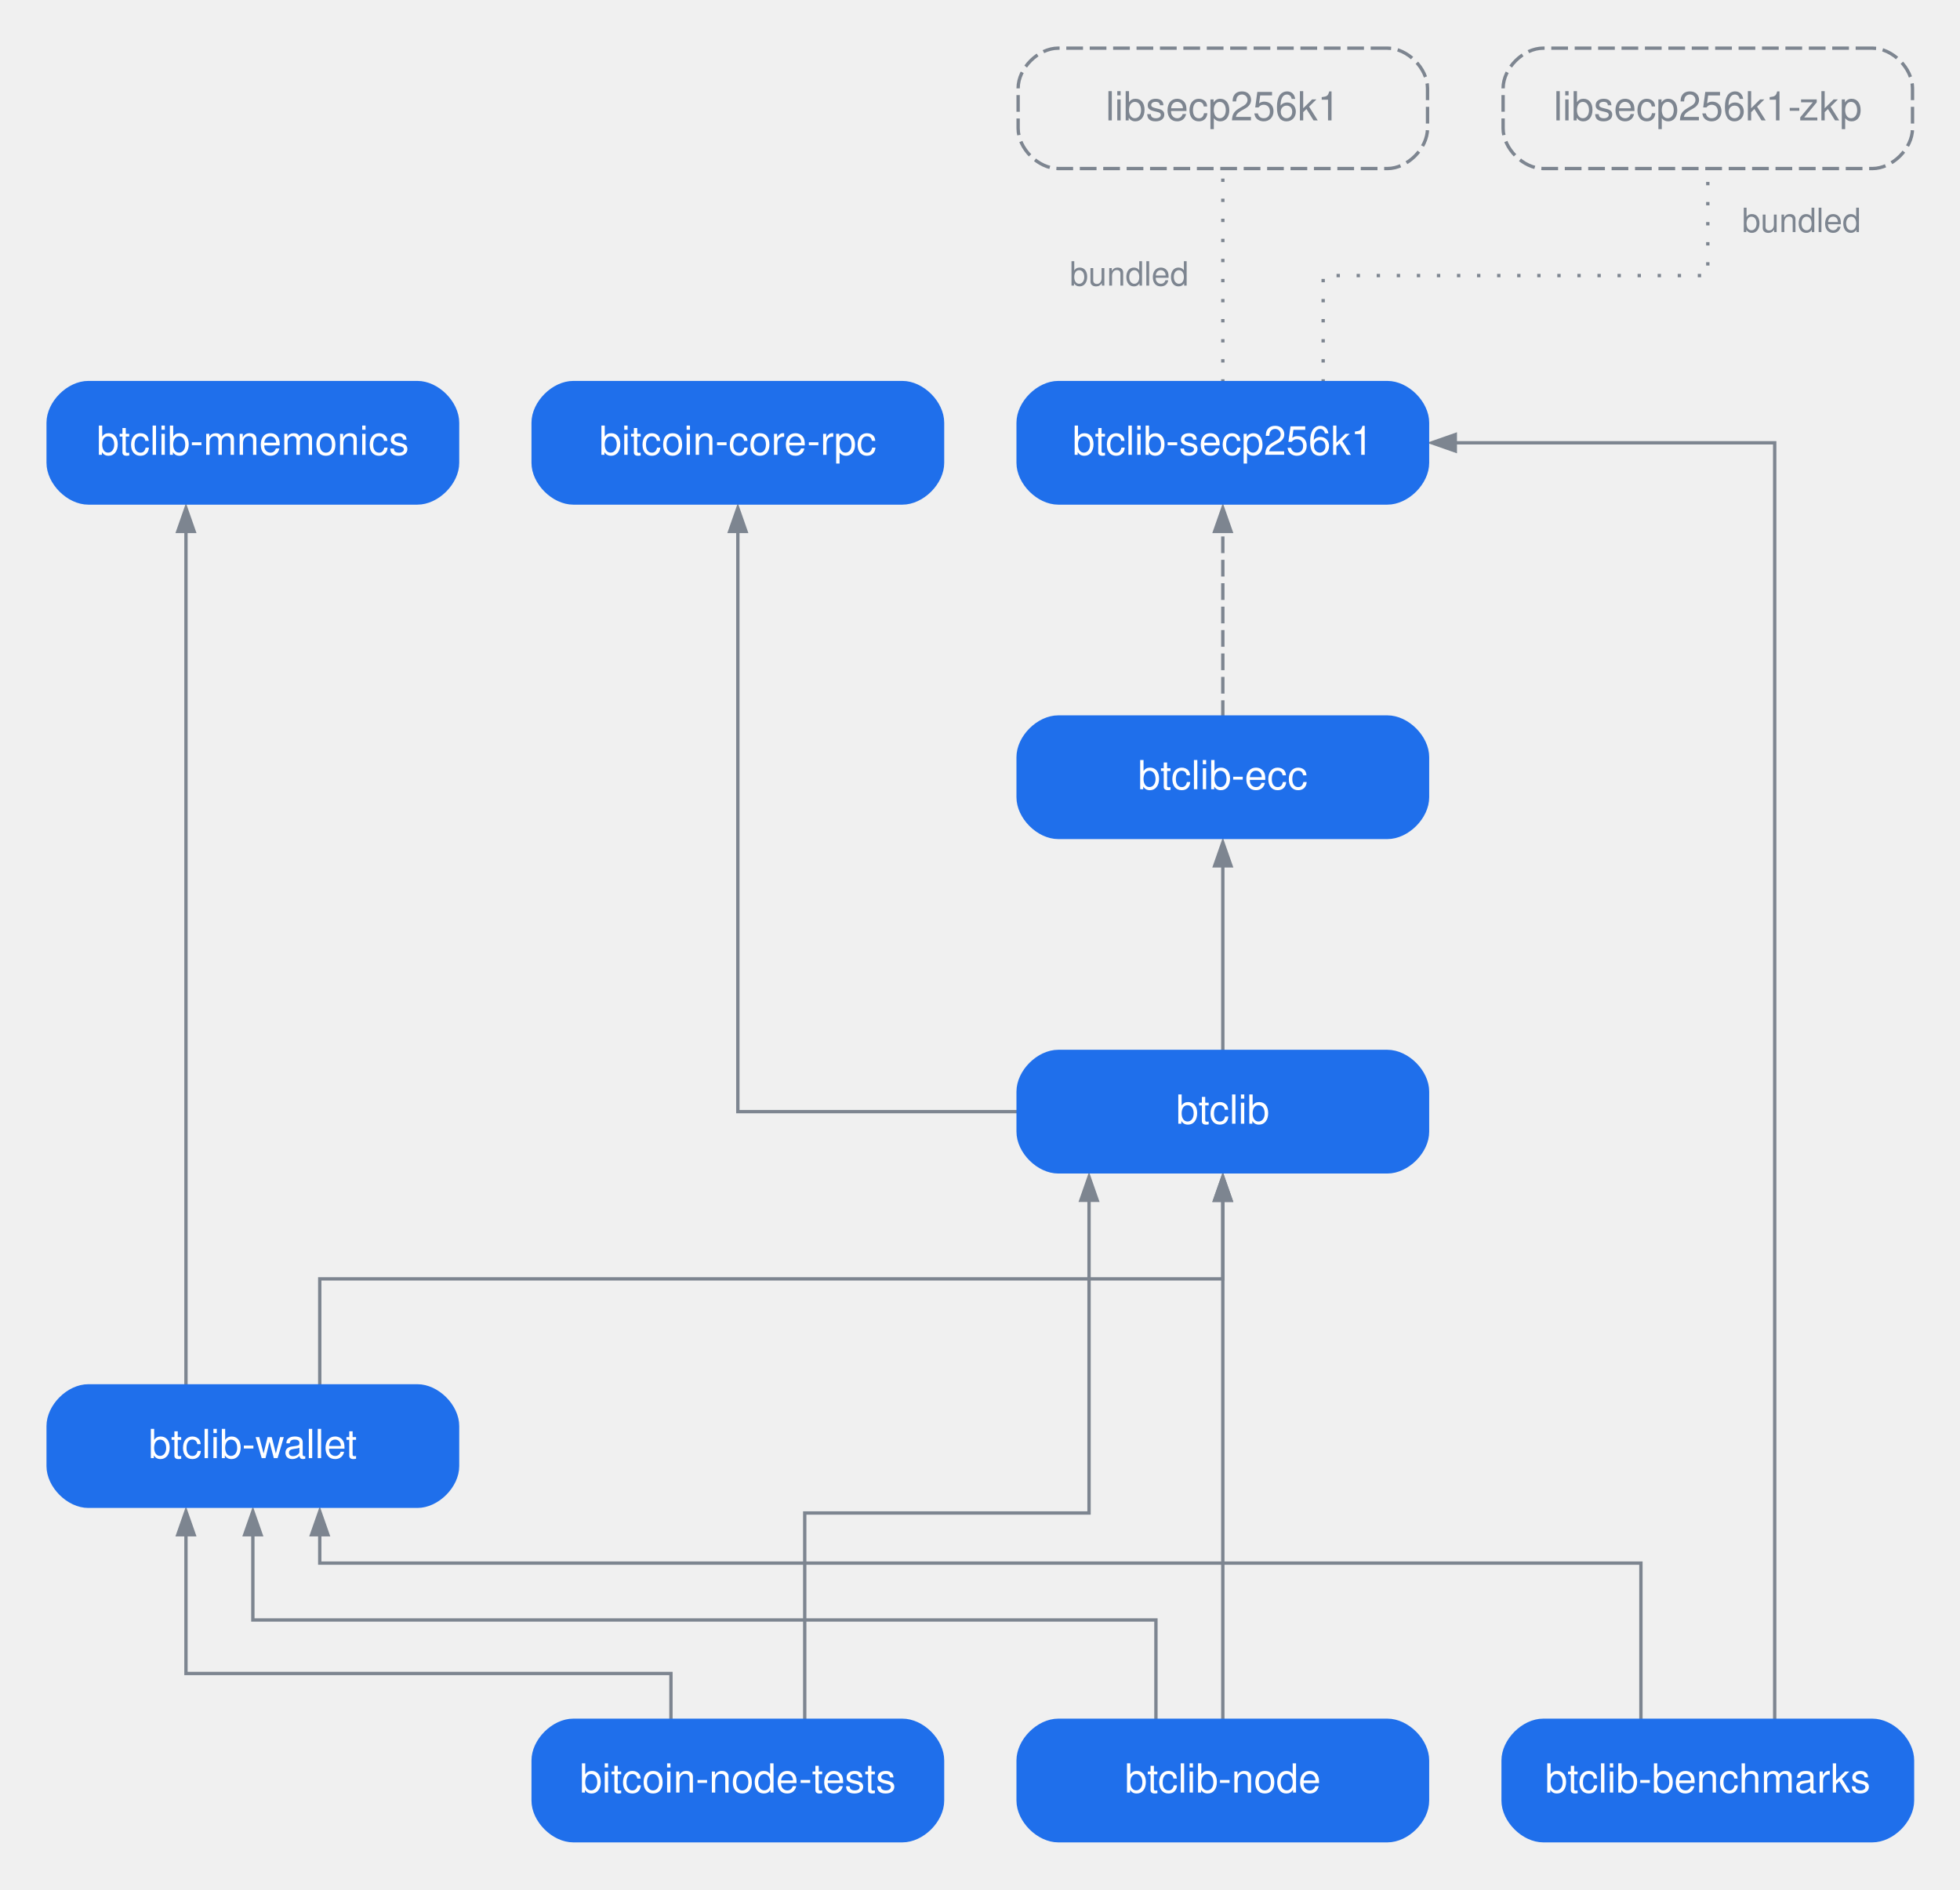
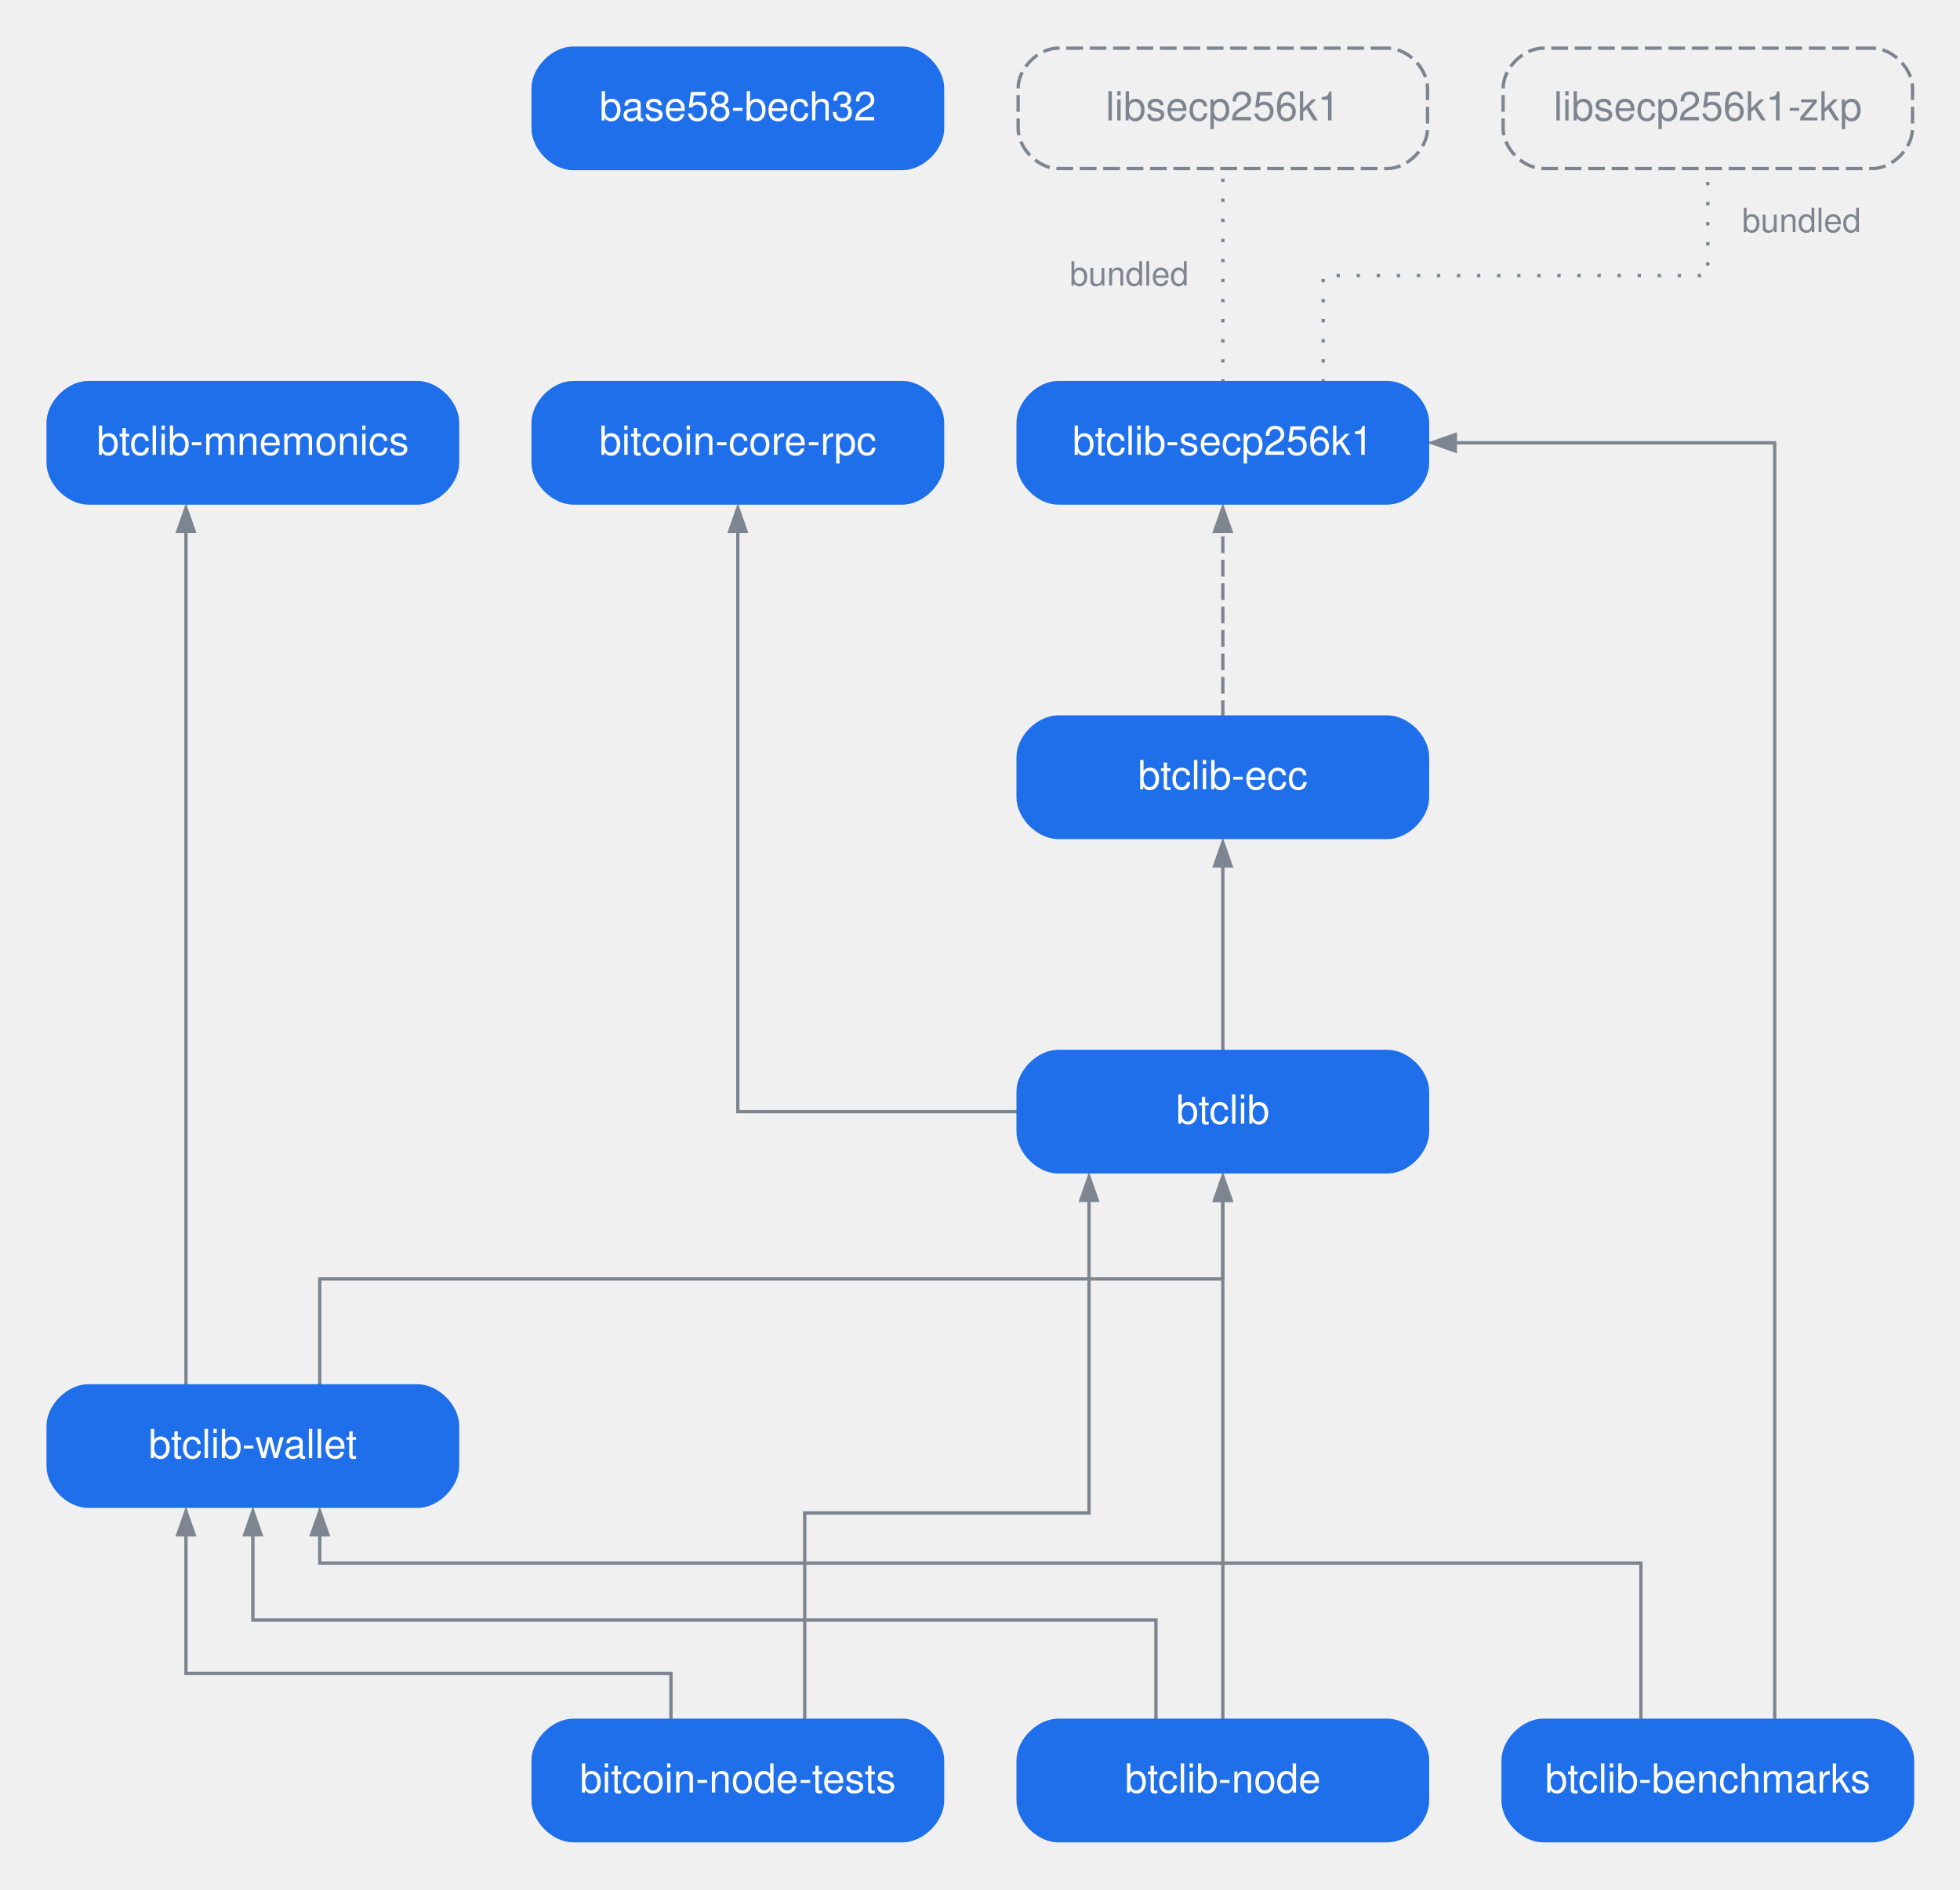
<svg xmlns="http://www.w3.org/2000/svg" width="586pt" height="565pt" viewBox="0.00 0.00 586.00 565.00">
  <g id="graph0" class="graph" transform="scale(1 1) rotate(0) translate(14.4 550.4)">
    <g id="edge1" class="edge">
      <path fill="none" stroke="#7d8590" stroke-dasharray="1,5" d="M351.2,-436C351.2,-436 351.2,-500 351.2,-500" />
      <text xml:space="preserve" text-anchor="middle" x="323.2" y="-465" font-family="Helvetica,sans-Serif" font-size="10.00" fill="#7d8590">bundled</text>
    </g>
    <g id="edge2" class="edge">
      <path fill="none" stroke="#7d8590" stroke-dasharray="1,5" d="M381.2,-436C381.2,-436 381.2,-468 381.2,-468 381.2,-468 496.2,-468 496.2,-468 496.2,-468 496.2,-500 496.2,-500" />
      <text xml:space="preserve" text-anchor="middle" x="524.2" y="-481" font-family="Helvetica,sans-Serif" font-size="10.00" fill="#7d8590">bundled</text>
    </g>
    <g id="edge3" class="edge">
      <path fill="none" stroke="#7d8590" stroke-dasharray="5,2" d="M351.2,-336C351.2,-336 351.2,-393 351.2,-393" />
      <polygon fill="#7d8590" stroke="#7d8590" points="348.75,-391.49 351.2,-398.49 353.65,-391.49 348.75,-391.49" />
    </g>
    <g id="edge5" class="edge">
      <path fill="none" stroke="#7d8590" d="M290.2,-218C290.2,-218 206.2,-218 206.2,-218 206.2,-218 206.2,-393 206.2,-393" />
      <polygon fill="#7d8590" stroke="#7d8590" points="203.75,-391.49 206.2,-398.49 208.65,-391.49 203.75,-391.49" />
    </g>
    <g id="edge4" class="edge">
      <path fill="none" stroke="#7d8590" d="M351.2,-236C351.2,-236 351.2,-293 351.2,-293" />
      <polygon fill="#7d8590" stroke="#7d8590" points="348.75,-291.49 351.2,-298.49 353.65,-291.49 348.75,-291.49" />
    </g>
    <g id="edge13" class="edge">
      <path fill="none" stroke="#7d8590" d="M41.2,-136C41.2,-136 41.2,-393 41.2,-393" />
      <polygon fill="#7d8590" stroke="#7d8590" points="38.75,-391.49 41.2,-398.49 43.65,-391.49 38.75,-391.49" />
    </g>
    <g id="edge6" class="edge">
      <path fill="none" stroke="#7d8590" d="M81.2,-136C81.2,-136 81.2,-168 81.2,-168 81.2,-168 351.2,-168 351.2,-168 351.2,-168 351.2,-193 351.2,-193" />
      <polygon fill="#7d8590" stroke="#7d8590" points="348.75,-191.49 351.2,-198.49 353.65,-191.49 348.75,-191.49" />
    </g>
    <g id="edge8" class="edge">
      <path fill="none" stroke="#7d8590" d="M226.2,-36C226.2,-36 226.2,-98 226.2,-98 226.2,-98 311.2,-98 311.2,-98 311.2,-98 311.2,-193 311.2,-193" />
      <polygon fill="#7d8590" stroke="#7d8590" points="308.75,-191.49 311.2,-198.49 313.65,-191.49 308.75,-191.49" />
    </g>
    <g id="edge7" class="edge">
      <path fill="none" stroke="#7d8590" d="M186.2,-36C186.2,-36 186.2,-50 186.2,-50 186.2,-50 41.2,-50 41.2,-50 41.2,-50 41.2,-93 41.2,-93" />
      <polygon fill="#7d8590" stroke="#7d8590" points="38.75,-91.49 41.2,-98.49 43.65,-91.49 38.75,-91.49" />
    </g>
    <g id="edge12" class="edge">
      <path fill="none" stroke="#7d8590" d="M516.2,-36C516.2,-36 516.2,-418 516.2,-418 516.2,-418 419.2,-418 419.2,-418" />
      <polygon fill="#7d8590" stroke="#7d8590" points="420.71,-415.55 413.71,-418 420.71,-420.45 420.71,-415.55" />
    </g>
    <g id="edge11" class="edge">
      <path fill="none" stroke="#7d8590" d="M476.2,-36C476.2,-36 476.2,-83 476.2,-83 476.2,-83 81.2,-83 81.2,-83 81.2,-83 81.2,-93 81.2,-93" />
      <polygon fill="#7d8590" stroke="#7d8590" points="78.75,-91.49 81.2,-98.49 83.65,-91.49 78.75,-91.49" />
    </g>
    <g id="edge9" class="edge">
      <path fill="none" stroke="#7d8590" d="M351.2,-36C351.2,-36 351.2,-193 351.2,-193" />
      <polygon fill="#7d8590" stroke="#7d8590" points="348.75,-191.49 351.2,-198.49 353.65,-191.49 348.75,-191.49" />
    </g>
    <g id="edge10" class="edge">
      <path fill="none" stroke="#7d8590" d="M331.2,-36C331.2,-36 331.2,-66 331.2,-66 331.2,-66 61.2,-66 61.2,-66 61.2,-66 61.2,-93 61.2,-93" />
      <polygon fill="#7d8590" stroke="#7d8590" points="58.75,-91.49 61.2,-98.49 63.65,-91.49 58.75,-91.49" />
    </g>
    <g id="node1" class="node">
      <path fill="none" stroke="#7d8590" stroke-dasharray="5,2" d="M400.4,-536C400.4,-536 302,-536 302,-536 296,-536 290,-530 290,-524 290,-524 290,-512 290,-512 290,-506 296,-500 302,-500 302,-500 400.4,-500 400.4,-500 406.4,-500 412.4,-506 412.4,-512 412.4,-512 412.4,-524 412.4,-524 412.4,-530 406.4,-536 400.4,-536" />
      <text xml:space="preserve" text-anchor="middle" x="351.2" y="-514.4" font-family="Helvetica,sans-Serif" font-size="12.00" fill="#7d8590">libsecp256k1</text>
    </g>
    <g id="node2" class="node">
      <path fill="none" stroke="#7d8590" stroke-dasharray="5,2" d="M545.4,-536C545.4,-536 447,-536 447,-536 441,-536 435,-530 435,-524 435,-524 435,-512 435,-512 435,-506 441,-500 447,-500 447,-500 545.4,-500 545.4,-500 551.4,-500 557.4,-506 557.4,-512 557.4,-512 557.4,-524 557.4,-524 557.4,-530 551.4,-536 545.4,-536" />
      <text xml:space="preserve" text-anchor="middle" x="496.2" y="-514.4" font-family="Helvetica,sans-Serif" font-size="12.00" fill="#7d8590">libsecp256k1-zkp</text>
    </g>
    <g id="node3" class="node">
+       <path fill="#1f6feb" stroke="#1f6feb" d="M255.4,-536C255.4,-536 157,-536 157,-536 151,-536 145,-530 145,-524 145,-524 145,-512 145,-512 145,-506 151,-500 157,-500 157,-500 255.4,-500 255.4,-500 261.4,-500 267.4,-506 267.4,-512 267.4,-512 267.4,-524 267.4,-524 267.4,-530 261.4,-536 255.4,-536" />
+       <text xml:space="preserve" text-anchor="middle" x="206.2" y="-514.4" font-family="Helvetica,sans-Serif" font-size="12.00" fill="#ffffff">base58-bech32</text>
+     </g>
+     <g id="node4" class="node">
      <path fill="#1f6feb" stroke="#1f6feb" d="M110.4,-436C110.4,-436 12,-436 12,-436 6,-436 0,-430 0,-424 0,-424 0,-412 0,-412 0,-406 6,-400 12,-400 12,-400 110.4,-400 110.4,-400 116.4,-400 122.4,-406 122.4,-412 122.4,-412 122.4,-424 122.4,-424 122.4,-430 116.4,-436 110.4,-436" />
      <text xml:space="preserve" text-anchor="middle" x="61.2" y="-414.4" font-family="Helvetica,sans-Serif" font-size="12.00" fill="#ffffff">btclib-mnemonics</text>
    </g>
-     <g id="node4" class="node">
+     <g id="node5" class="node">
      <path fill="#1f6feb" stroke="#1f6feb" d="M255.4,-436C255.4,-436 157,-436 157,-436 151,-436 145,-430 145,-424 145,-424 145,-412 145,-412 145,-406 151,-400 157,-400 157,-400 255.4,-400 255.4,-400 261.4,-400 267.4,-406 267.4,-412 267.4,-412 267.4,-424 267.4,-424 267.4,-430 261.4,-436 255.4,-436" />
      <text xml:space="preserve" text-anchor="middle" x="206.2" y="-414.4" font-family="Helvetica,sans-Serif" font-size="12.00" fill="#ffffff">bitcoin-core-rpc</text>
    </g>
-     <g id="node5" class="node">
+     <g id="node6" class="node">
      <path fill="#1f6feb" stroke="#1f6feb" d="M400.4,-436C400.4,-436 302,-436 302,-436 296,-436 290,-430 290,-424 290,-424 290,-412 290,-412 290,-406 296,-400 302,-400 302,-400 400.4,-400 400.4,-400 406.4,-400 412.4,-406 412.4,-412 412.4,-412 412.4,-424 412.4,-424 412.4,-430 406.4,-436 400.4,-436" />
      <text xml:space="preserve" text-anchor="middle" x="351.2" y="-414.4" font-family="Helvetica,sans-Serif" font-size="12.00" fill="#ffffff">btclib-secp256k1</text>
    </g>
-     <g id="node6" class="node">
+     <g id="node7" class="node">
      <path fill="#1f6feb" stroke="#1f6feb" d="M400.4,-336C400.4,-336 302,-336 302,-336 296,-336 290,-330 290,-324 290,-324 290,-312 290,-312 290,-306 296,-300 302,-300 302,-300 400.4,-300 400.4,-300 406.4,-300 412.4,-306 412.4,-312 412.4,-312 412.4,-324 412.4,-324 412.4,-330 406.4,-336 400.4,-336" />
      <text xml:space="preserve" text-anchor="middle" x="351.2" y="-314.4" font-family="Helvetica,sans-Serif" font-size="12.00" fill="#ffffff">btclib-ecc</text>
    </g>
-     <g id="node7" class="node">
+     <g id="node8" class="node">
      <path fill="#1f6feb" stroke="#1f6feb" d="M400.4,-236C400.4,-236 302,-236 302,-236 296,-236 290,-230 290,-224 290,-224 290,-212 290,-212 290,-206 296,-200 302,-200 302,-200 400.4,-200 400.4,-200 406.4,-200 412.4,-206 412.4,-212 412.4,-212 412.4,-224 412.4,-224 412.4,-230 406.4,-236 400.4,-236" />
      <text xml:space="preserve" text-anchor="middle" x="351.2" y="-214.4" font-family="Helvetica,sans-Serif" font-size="12.00" fill="#ffffff">btclib</text>
    </g>
-     <g id="node8" class="node">
+     <g id="node9" class="node">
      <path fill="#1f6feb" stroke="#1f6feb" d="M110.4,-136C110.4,-136 12,-136 12,-136 6,-136 0,-130 0,-124 0,-124 0,-112 0,-112 0,-106 6,-100 12,-100 12,-100 110.4,-100 110.4,-100 116.4,-100 122.4,-106 122.4,-112 122.4,-112 122.4,-124 122.4,-124 122.4,-130 116.4,-136 110.4,-136" />
      <text xml:space="preserve" text-anchor="middle" x="61.2" y="-114.4" font-family="Helvetica,sans-Serif" font-size="12.00" fill="#ffffff">btclib-wallet</text>
    </g>
-     <g id="node9" class="node">
+     <g id="node10" class="node">
      <path fill="#1f6feb" stroke="#1f6feb" d="M255.4,-36C255.4,-36 157,-36 157,-36 151,-36 145,-30 145,-24 145,-24 145,-12 145,-12 145,-6 151,0 157,0 157,0 255.4,0 255.4,0 261.4,0 267.4,-6 267.4,-12 267.4,-12 267.4,-24 267.4,-24 267.4,-30 261.4,-36 255.4,-36" />
      <text xml:space="preserve" text-anchor="middle" x="206.2" y="-14.4" font-family="Helvetica,sans-Serif" font-size="12.00" fill="#ffffff">bitcoin-node-tests</text>
    </g>
-     <g id="node10" class="node">
+     <g id="node11" class="node">
      <path fill="#1f6feb" stroke="#1f6feb" d="M545.4,-36C545.4,-36 447,-36 447,-36 441,-36 435,-30 435,-24 435,-24 435,-12 435,-12 435,-6 441,0 447,0 447,0 545.4,0 545.4,0 551.4,0 557.4,-6 557.4,-12 557.4,-12 557.4,-24 557.4,-24 557.4,-30 551.4,-36 545.4,-36" />
      <text xml:space="preserve" text-anchor="middle" x="496.2" y="-14.4" font-family="Helvetica,sans-Serif" font-size="12.00" fill="#ffffff">btclib-benchmarks</text>
    </g>
-     <g id="node11" class="node">
+     <g id="node12" class="node">
      <path fill="#1f6feb" stroke="#1f6feb" d="M400.4,-36C400.4,-36 302,-36 302,-36 296,-36 290,-30 290,-24 290,-24 290,-12 290,-12 290,-6 296,0 302,0 302,0 400.4,0 400.4,0 406.4,0 412.4,-6 412.4,-12 412.4,-12 412.4,-24 412.4,-24 412.4,-30 406.4,-36 400.4,-36" />
      <text xml:space="preserve" text-anchor="middle" x="351.2" y="-14.4" font-family="Helvetica,sans-Serif" font-size="12.00" fill="#ffffff">btclib-node</text>
    </g>
  </g>
</svg>
